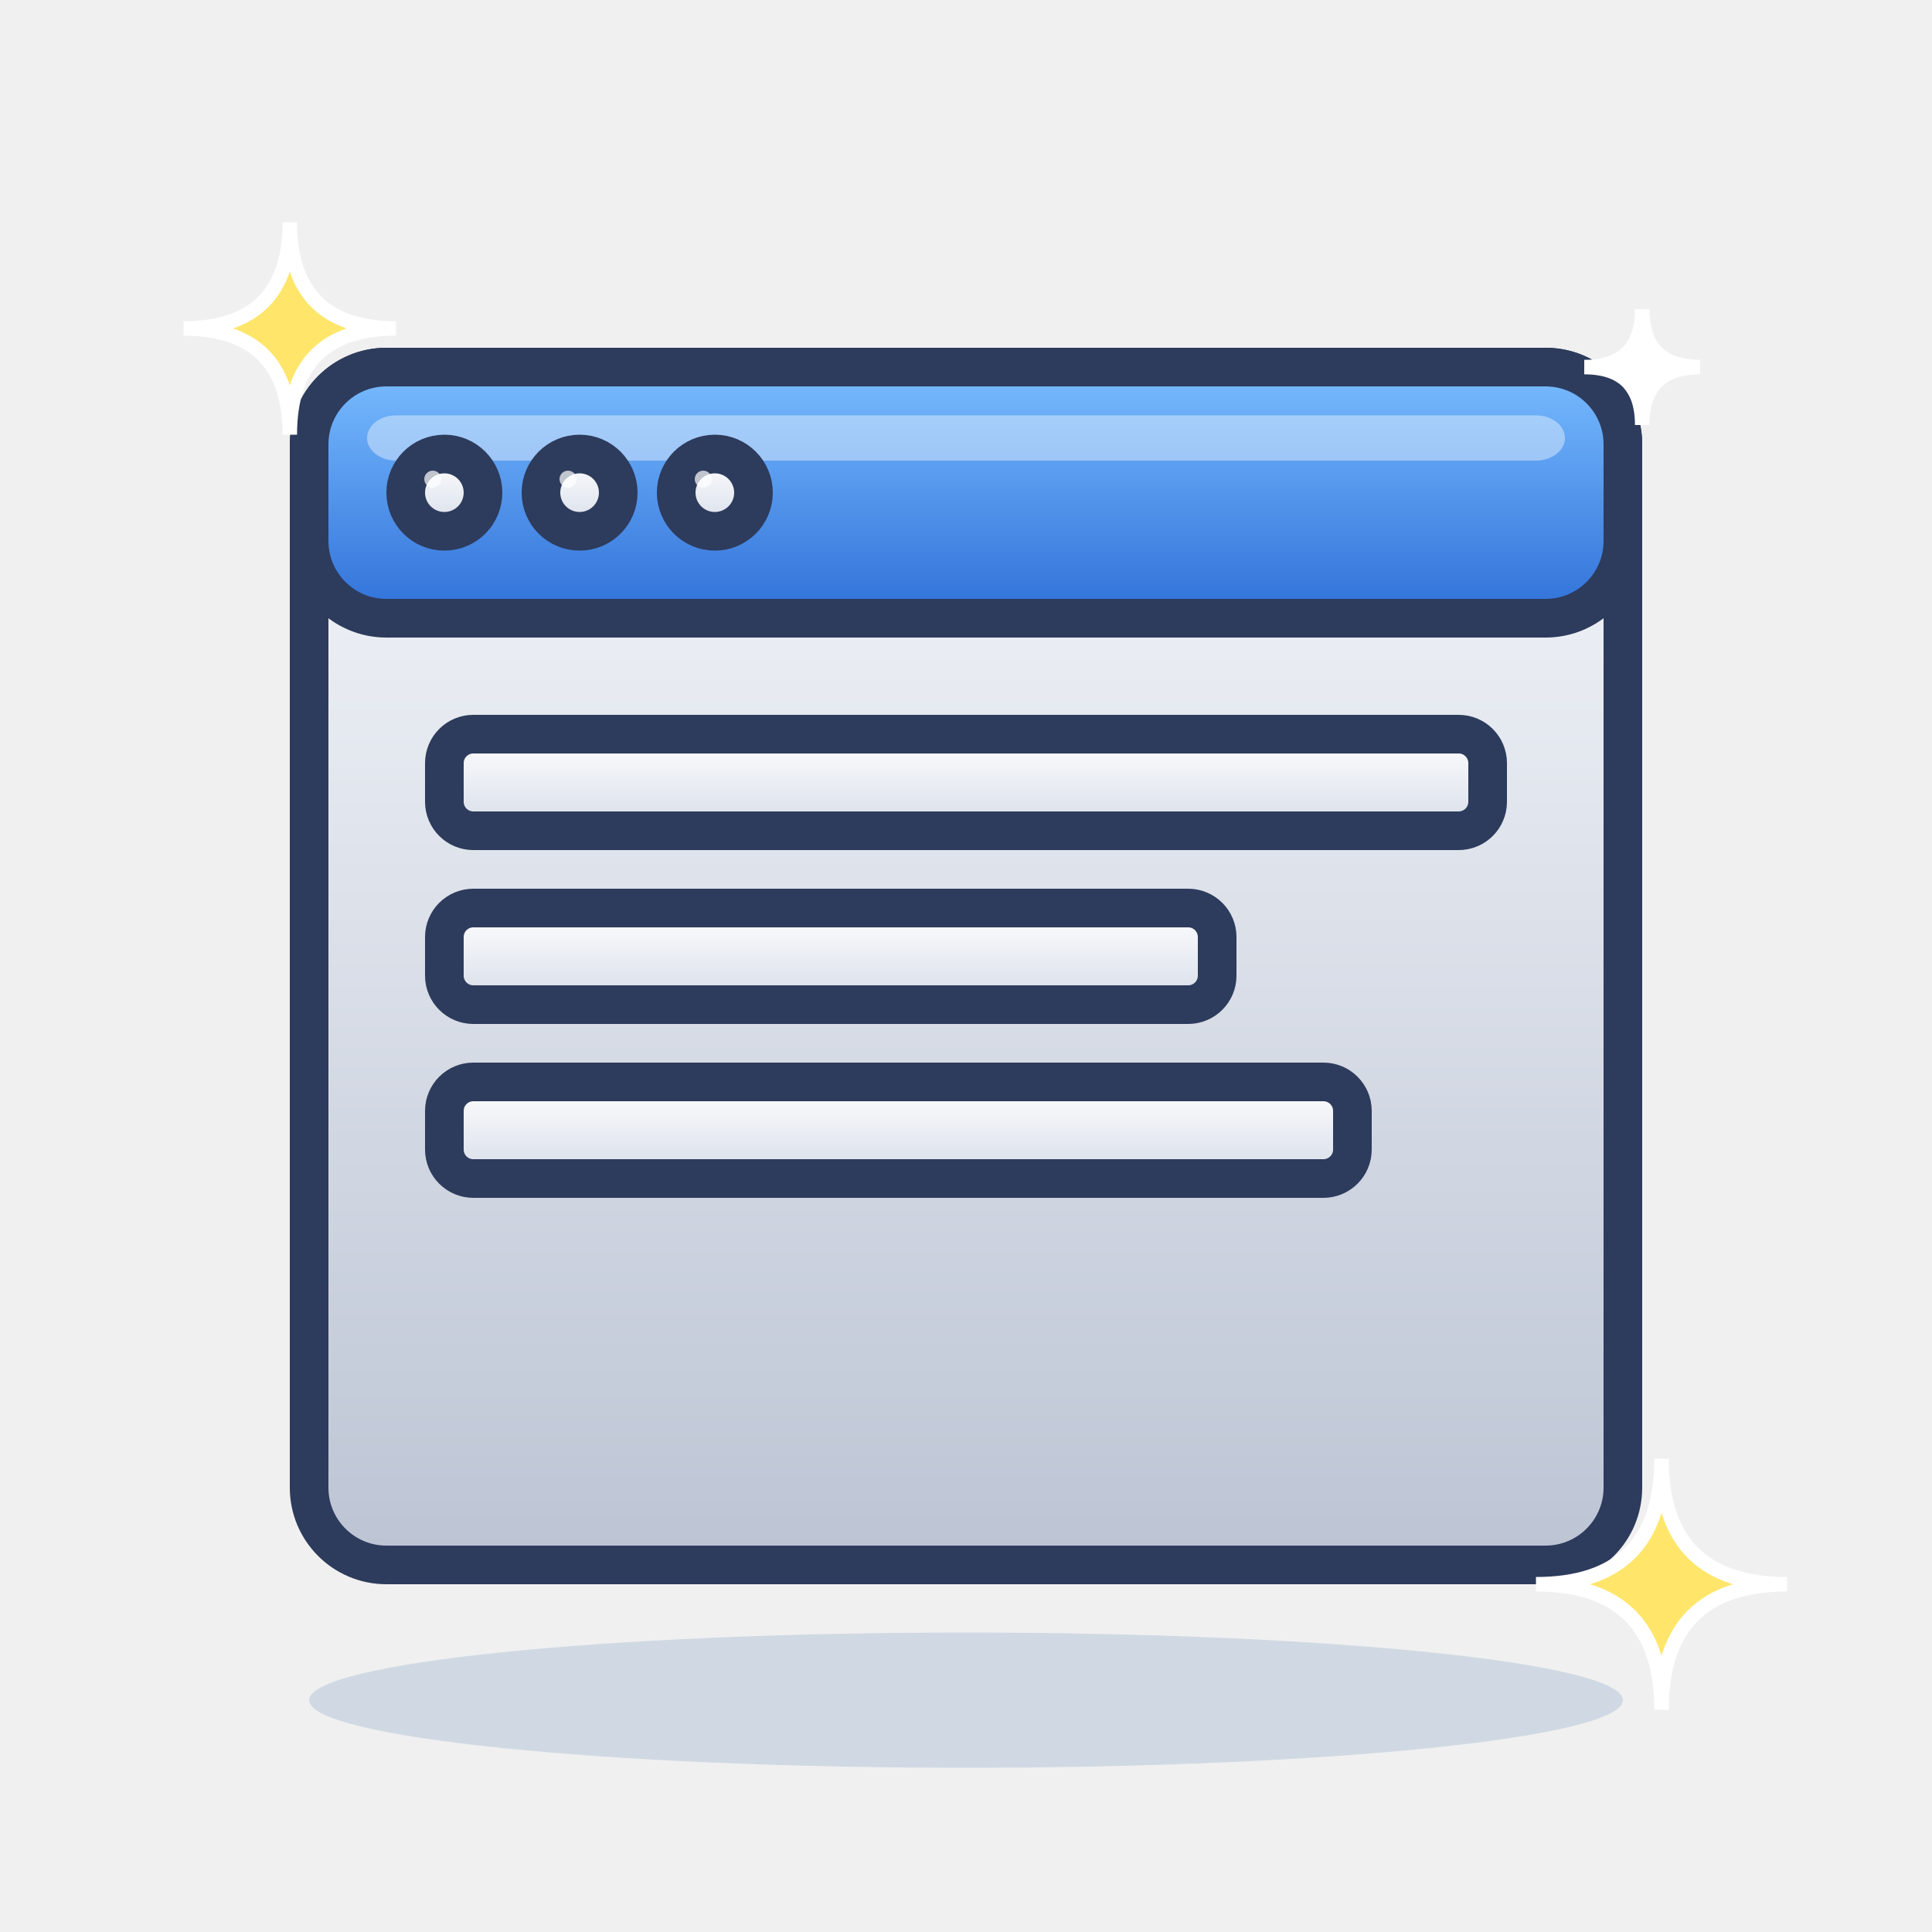
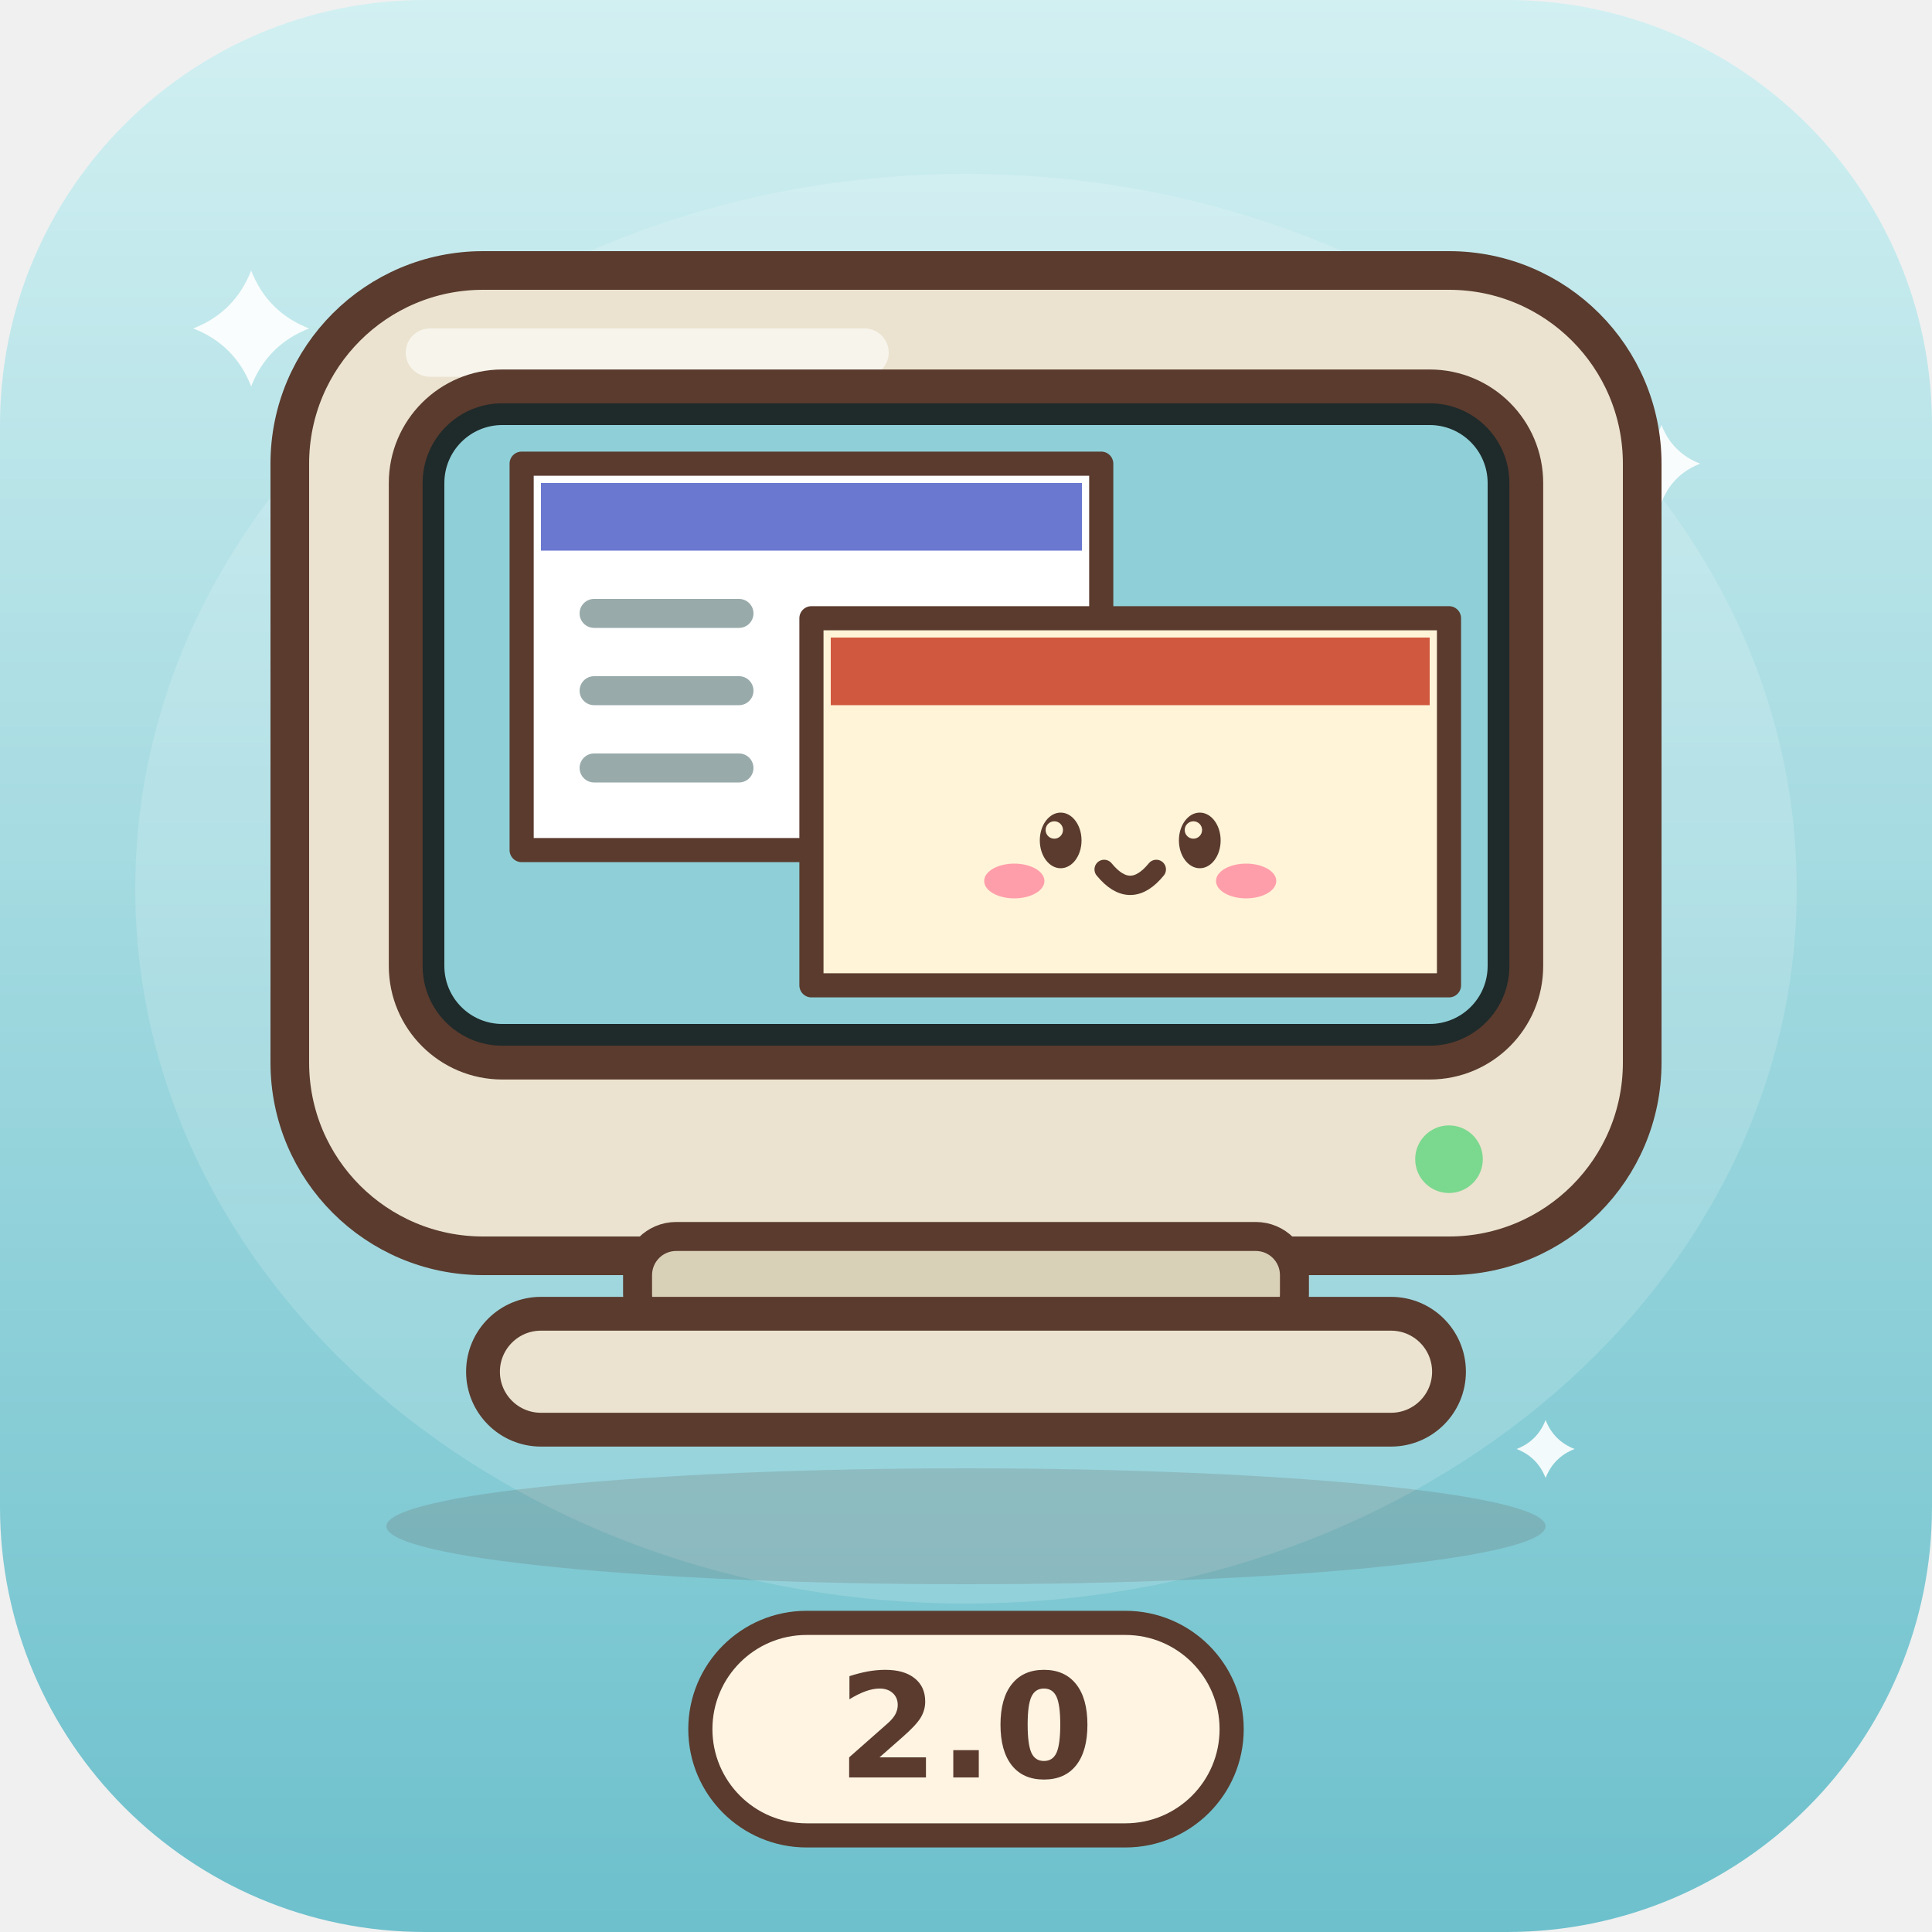
<svg xmlns="http://www.w3.org/2000/svg" viewBox="0 0 200 200" width="256" height="256">
  <defs>
-     <linearGradient id="red" x1="0" y1="0" x2="0" y2="1">
-       <stop offset="0" stop-color="#ff8484" />
-       <stop offset="1" stop-color="#d9363e" />
+     <linearGradient id="g19" x1="0" y1="0" x2="0" y2="1">
+       <stop offset="0" stop-color="#d2f0f2" />
+       <stop offset="1" stop-color="#6cc0cc" />
    </linearGradient>
-     <linearGradient id="wh" x1="0" y1="0" x2="0" y2="1">
-       <stop offset="0" stop-color="#ffffff" />
-       <stop offset="1" stop-color="#d6dce8" />
-     </linearGradient>
-     <linearGradient id="cream" x1="0" y1="0" x2="0" y2="1">
-       <stop offset="0" stop-color="#fff7e2" />
-       <stop offset="1" stop-color="#e6d4aa" />
-     </linearGradient>
-     <linearGradient id="dk" x1="0" y1="0" x2="0" y2="1">
-       <stop offset="0" stop-color="#5c667c" />
-       <stop offset="1" stop-color="#2b3347" />
-     </linearGradient>
-     <linearGradient id="navy" x1="0" y1="0" x2="0" y2="1">
-       <stop offset="0" stop-color="#56699a" />
-       <stop offset="1" stop-color="#2a3a66" />
-     </linearGradient>
-     <linearGradient id="blu" x1="0" y1="0" x2="0" y2="1">
-       <stop offset="0" stop-color="#79bcff" />
-       <stop offset="1" stop-color="#2f70d8" />
-     </linearGradient>
-     <linearGradient id="pur" x1="0" y1="0" x2="0" y2="1">
-       <stop offset="0" stop-color="#cfaaff" />
-       <stop offset="1" stop-color="#7c50d2" />
-     </linearGradient>
-     <linearGradient id="ind" x1="0" y1="0" x2="0" y2="1">
-       <stop offset="0" stop-color="#9a8cff" />
-       <stop offset="1" stop-color="#4c3ac9" />
-     </linearGradient>
-     <linearGradient id="grn" x1="0" y1="0" x2="0" y2="1">
-       <stop offset="0" stop-color="#a6e884" />
-       <stop offset="1" stop-color="#4fa83b" />
-     </linearGradient>
-     <linearGradient id="lcd" x1="0" y1="0" x2="0" y2="1">
-       <stop offset="0" stop-color="#d2eba3" />
-       <stop offset="1" stop-color="#93bd5e" />
-     </linearGradient>
-     <linearGradient id="gry" x1="0" y1="0" x2="0" y2="1">
-       <stop offset="0" stop-color="#eceff5" />
-       <stop offset="1" stop-color="#adb5c7" />
-     </linearGradient>
-     <linearGradient id="sil" x1="0" y1="0" x2="0" y2="1">
-       <stop offset="0" stop-color="#f7f9fc" />
-       <stop offset="1" stop-color="#bcc4d4" />
-     </linearGradient>
-     <linearGradient id="yel" x1="0" y1="0" x2="0" y2="1">
-       <stop offset="0" stop-color="#ffe985" />
-       <stop offset="1" stop-color="#f3b52f" />
-     </linearGradient>
-     <linearGradient id="wood" x1="0" y1="0" x2="0" y2="1">
-       <stop offset="0" stop-color="#d39a5e" />
-       <stop offset="1" stop-color="#8c5729" />
-     </linearGradient>
-     <linearGradient id="org" x1="0" y1="0" x2="0" y2="1">
-       <stop offset="0" stop-color="#ffb870" />
-       <stop offset="1" stop-color="#ea7621" />
-     </linearGradient>
-     <linearGradient id="pnk" x1="0" y1="0" x2="0" y2="1">
-       <stop offset="0" stop-color="#ffa6cd" />
-       <stop offset="1" stop-color="#e2549c" />
-     </linearGradient>
+     <clipPath id="c19">
+       <rect width="200" height="200" rx="44" />
+     </clipPath>
  </defs>
-   <ellipse cx="100" cy="176" rx="68" ry="7" fill="#3b6ea8" opacity=".18" />
-   <rect x="32" y="38" width="136" height="124" rx="8" fill="url(#sil)" stroke="#2d3b5c" stroke-width="4" stroke-linejoin="round" stroke-linecap="round" />
-   <rect x="38" y="43" width="124" height="22.32" rx="3" fill="#fff" opacity=".4" />
-   <rect x="32" y="38" width="136" height="26" rx="8" fill="url(#blu)" stroke="#2d3b5c" stroke-width="4" stroke-linejoin="round" stroke-linecap="round" />
-   <rect x="38" y="43" width="124" height="4.68" rx="3" fill="#fff" opacity=".4" />
-   <circle cx="46" cy="51" r="4" fill="url(#wh)" stroke="#2d3b5c" stroke-width="4" stroke-linejoin="round" stroke-linecap="round" />
-   <circle cx="44.8" cy="49.6" r="0.88" fill="#fff" opacity=".7" />
-   <circle cx="60" cy="51" r="4" fill="url(#wh)" stroke="#2d3b5c" stroke-width="4" stroke-linejoin="round" stroke-linecap="round" />
-   <circle cx="58.8" cy="49.6" r="0.88" fill="#fff" opacity=".7" />
-   <circle cx="74" cy="51" r="4" fill="url(#wh)" stroke="#2d3b5c" stroke-width="4" stroke-linejoin="round" stroke-linecap="round" />
-   <circle cx="72.8" cy="49.6" r="0.88" fill="#fff" opacity=".7" />
-   <rect x="46" y="76" width="108" height="10" rx="3" fill="url(#wh)" stroke="#2d3b5c" stroke-width="4" stroke-linejoin="round" stroke-linecap="round" />
-   <rect x="46" y="94" width="80" height="10" rx="3" fill="url(#wh)" stroke="#2d3b5c" stroke-width="4" stroke-linejoin="round" stroke-linecap="round" />
-   <rect x="46" y="112" width="94" height="10" rx="3" fill="url(#wh)" stroke="#2d3b5c" stroke-width="4" stroke-linejoin="round" stroke-linecap="round" />
-   <path d="M30 23Q30 34 41 34Q30 34 30 45Q30 34 19 34Q30 34 30 23Z" fill="#ffe66b" stroke="#fff" stroke-width="1.5" />
-   <path d="M172 151Q172 164 185 164Q172 164 172 177Q172 164 159 164Q172 164 172 151Z" fill="#ffe66b" stroke="#fff" stroke-width="1.5" />
-   <path d="M170 32Q170 38 176 38Q170 38 170 44Q170 38 164 38Q170 38 170 32Z" fill="#fff" stroke="#fff" stroke-width="1.5" />
+   <rect width="200" height="200" rx="44" fill="url(#g19)" />
+   <ellipse cx="100" cy="92" rx="86" ry="74" fill="#fff" opacity=".16" />
+   <path d="M26 28Q27.68 32.32 32 34Q27.68 35.68 26 40Q24.32 35.68 20 34Q24.32 32.32 26 28Z" fill="#fff" opacity="0.9" />
+   <path d="M172 44Q173.12 46.88 176 48Q173.12 49.12 172 52Q170.88 49.12 168 48Q170.88 46.88 172 44Z" fill="#fff" opacity="0.9" />
+   <path d="M160 147Q160.84 149.16 163 150Q160.84 150.84 160 153Q159.16 150.84 157 150Q159.16 149.16 160 147Z" fill="#fff" opacity="0.9" />
+   <ellipse cx="100" cy="158" rx="60" ry="6" fill="#5a3b2e" opacity=".16" />
+   <rect x="30" y="28" width="140" height="102" rx="20" fill="#ebe3cf" stroke="#5a3b2e" stroke-width="4" stroke-linejoin="round" />
+   <rect x="42" y="34" width="50" height="5" rx="2.5" fill="#fff" opacity="0.6" />
+   <rect x="42" y="40" width="116" height="70" rx="10" fill="#1f2a2a" stroke="#5a3b2e" stroke-width="3.5" stroke-linejoin="round" />
+   <rect x="46" y="44" width="108" height="62" rx="6" fill="#8fd0d8" />
+   <rect x="54" y="48" width="60" height="40" rx="0" fill="#fff" stroke="#5a3b2e" stroke-width="2.5" stroke-linejoin="round" />
+   <rect x="56" y="50" width="56" height="7" rx="0" fill="#6a78d0" />
+   <rect x="84" y="64" width="66" height="38" rx="0" fill="#fff4d8" stroke="#5a3b2e" stroke-width="2.5" stroke-linejoin="round" />
+   <rect x="86" y="66" width="62" height="7" rx="0" fill="#d0583f" />
+   <ellipse cx="109.8" cy="87" rx="2.16" ry="2.88" fill="#5a3b2e" />
+   <ellipse cx="124.2" cy="87" rx="2.16" ry="2.88" fill="#5a3b2e" />
+   <circle cx="109.14" cy="85.92" r="0.9" fill="#fff4d8" />
+   <circle cx="123.54" cy="85.92" r="0.9" fill="#fff4d8" />
+   <ellipse cx="105.0" cy="91.2" rx="3.12" ry="1.8" fill="#ff8fa3" opacity=".85" />
+   <ellipse cx="129.0" cy="91.2" rx="3.12" ry="1.8" fill="#ff8fa3" opacity=".85" />
+   <path d="M114.3 90.0q2.7 3.3 5.4 0" fill="none" stroke="#5a3b2e" stroke-width="2" stroke-linecap="round" />
+   <rect x="60" y="62" width="18" height="3" rx="1.5" fill="#9aa" />
+   <rect x="60" y="70" width="18" height="3" rx="1.5" fill="#9aa" />
+   <rect x="60" y="78" width="18" height="3" rx="1.5" fill="#9aa" />
+   <rect x="66" y="128" width="68" height="10" rx="4" fill="#d9d0b8" stroke="#5a3b2e" stroke-width="3" stroke-linejoin="round" />
+   <rect x="50" y="136" width="100" height="12" rx="6" fill="#ebe3cf" stroke="#5a3b2e" stroke-width="3.5" stroke-linejoin="round" />
+   <circle cx="150" cy="120" r="3.5" fill="#7bd88f" />
+   <rect x="72.5" y="168" width="55" height="22" rx="11" fill="#fff4e2" stroke="#5a3b2e" stroke-width="2.5" />
+   <text x="100" y="184" font-family="Jua,Gowun Dodum,DejaVu Sans,Arial,sans-serif" font-weight="900" font-size="15" text-anchor="middle" fill="#5a3b2e">2.0</text>
</svg>
